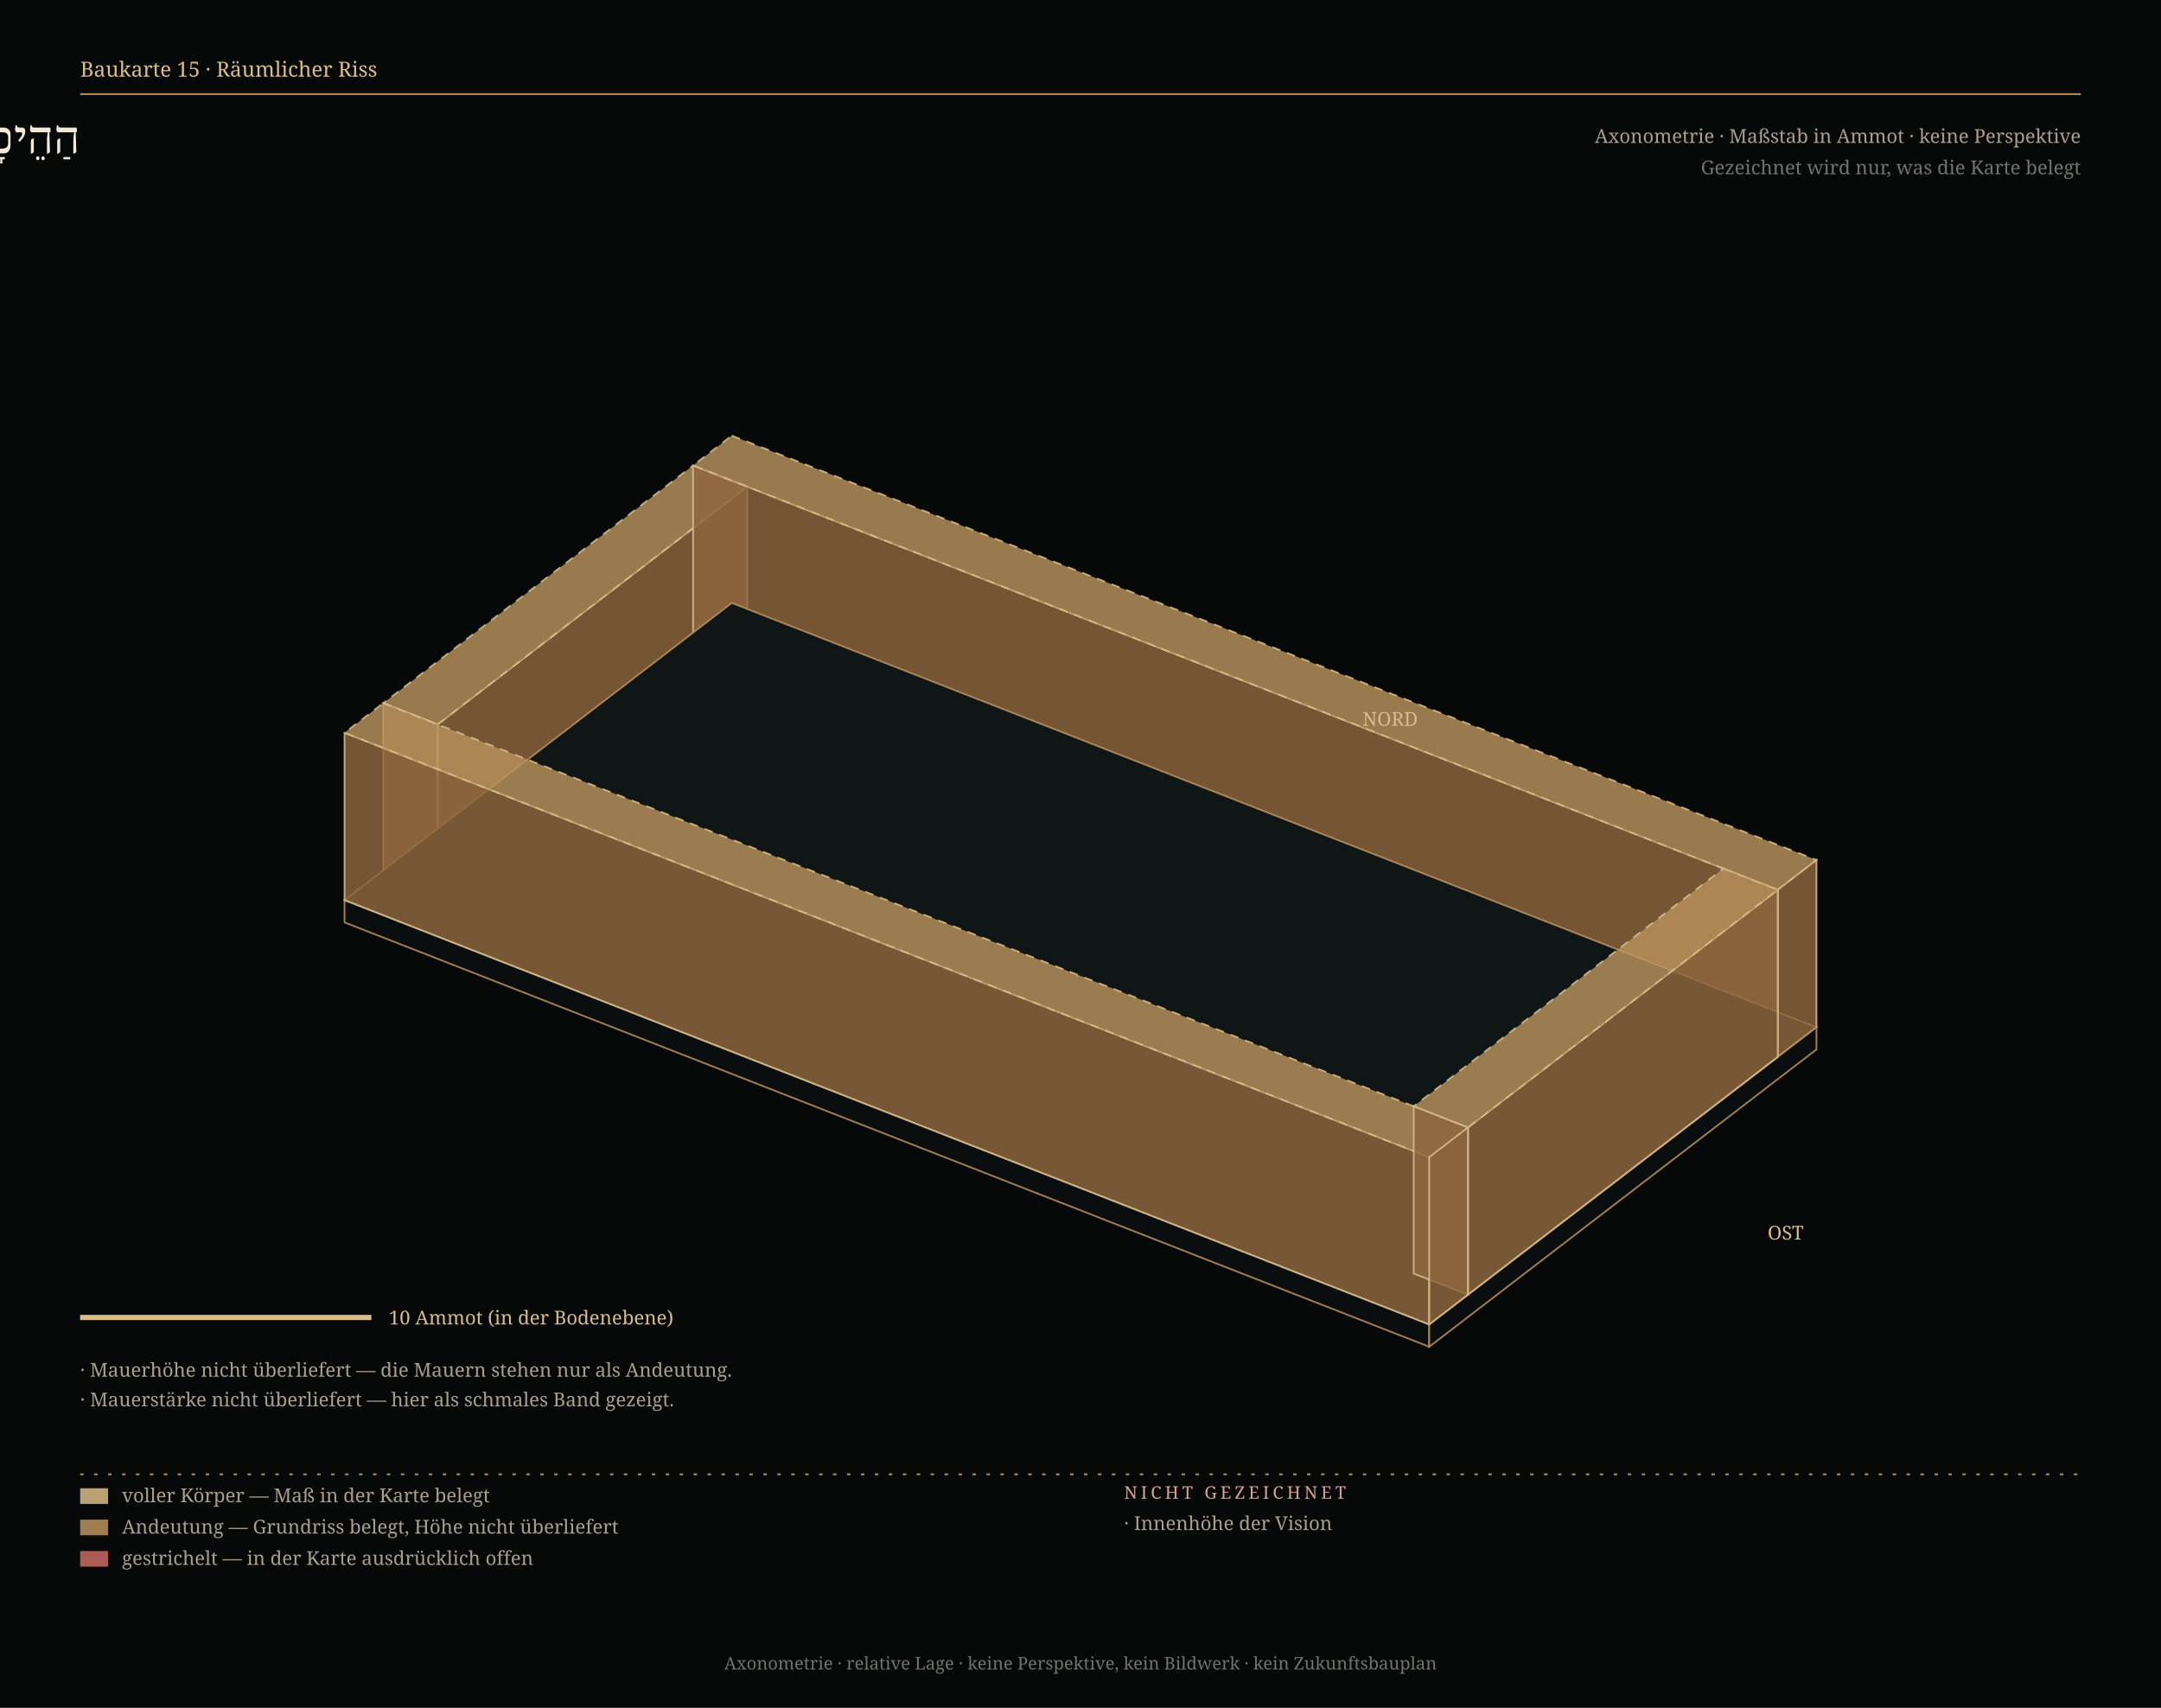
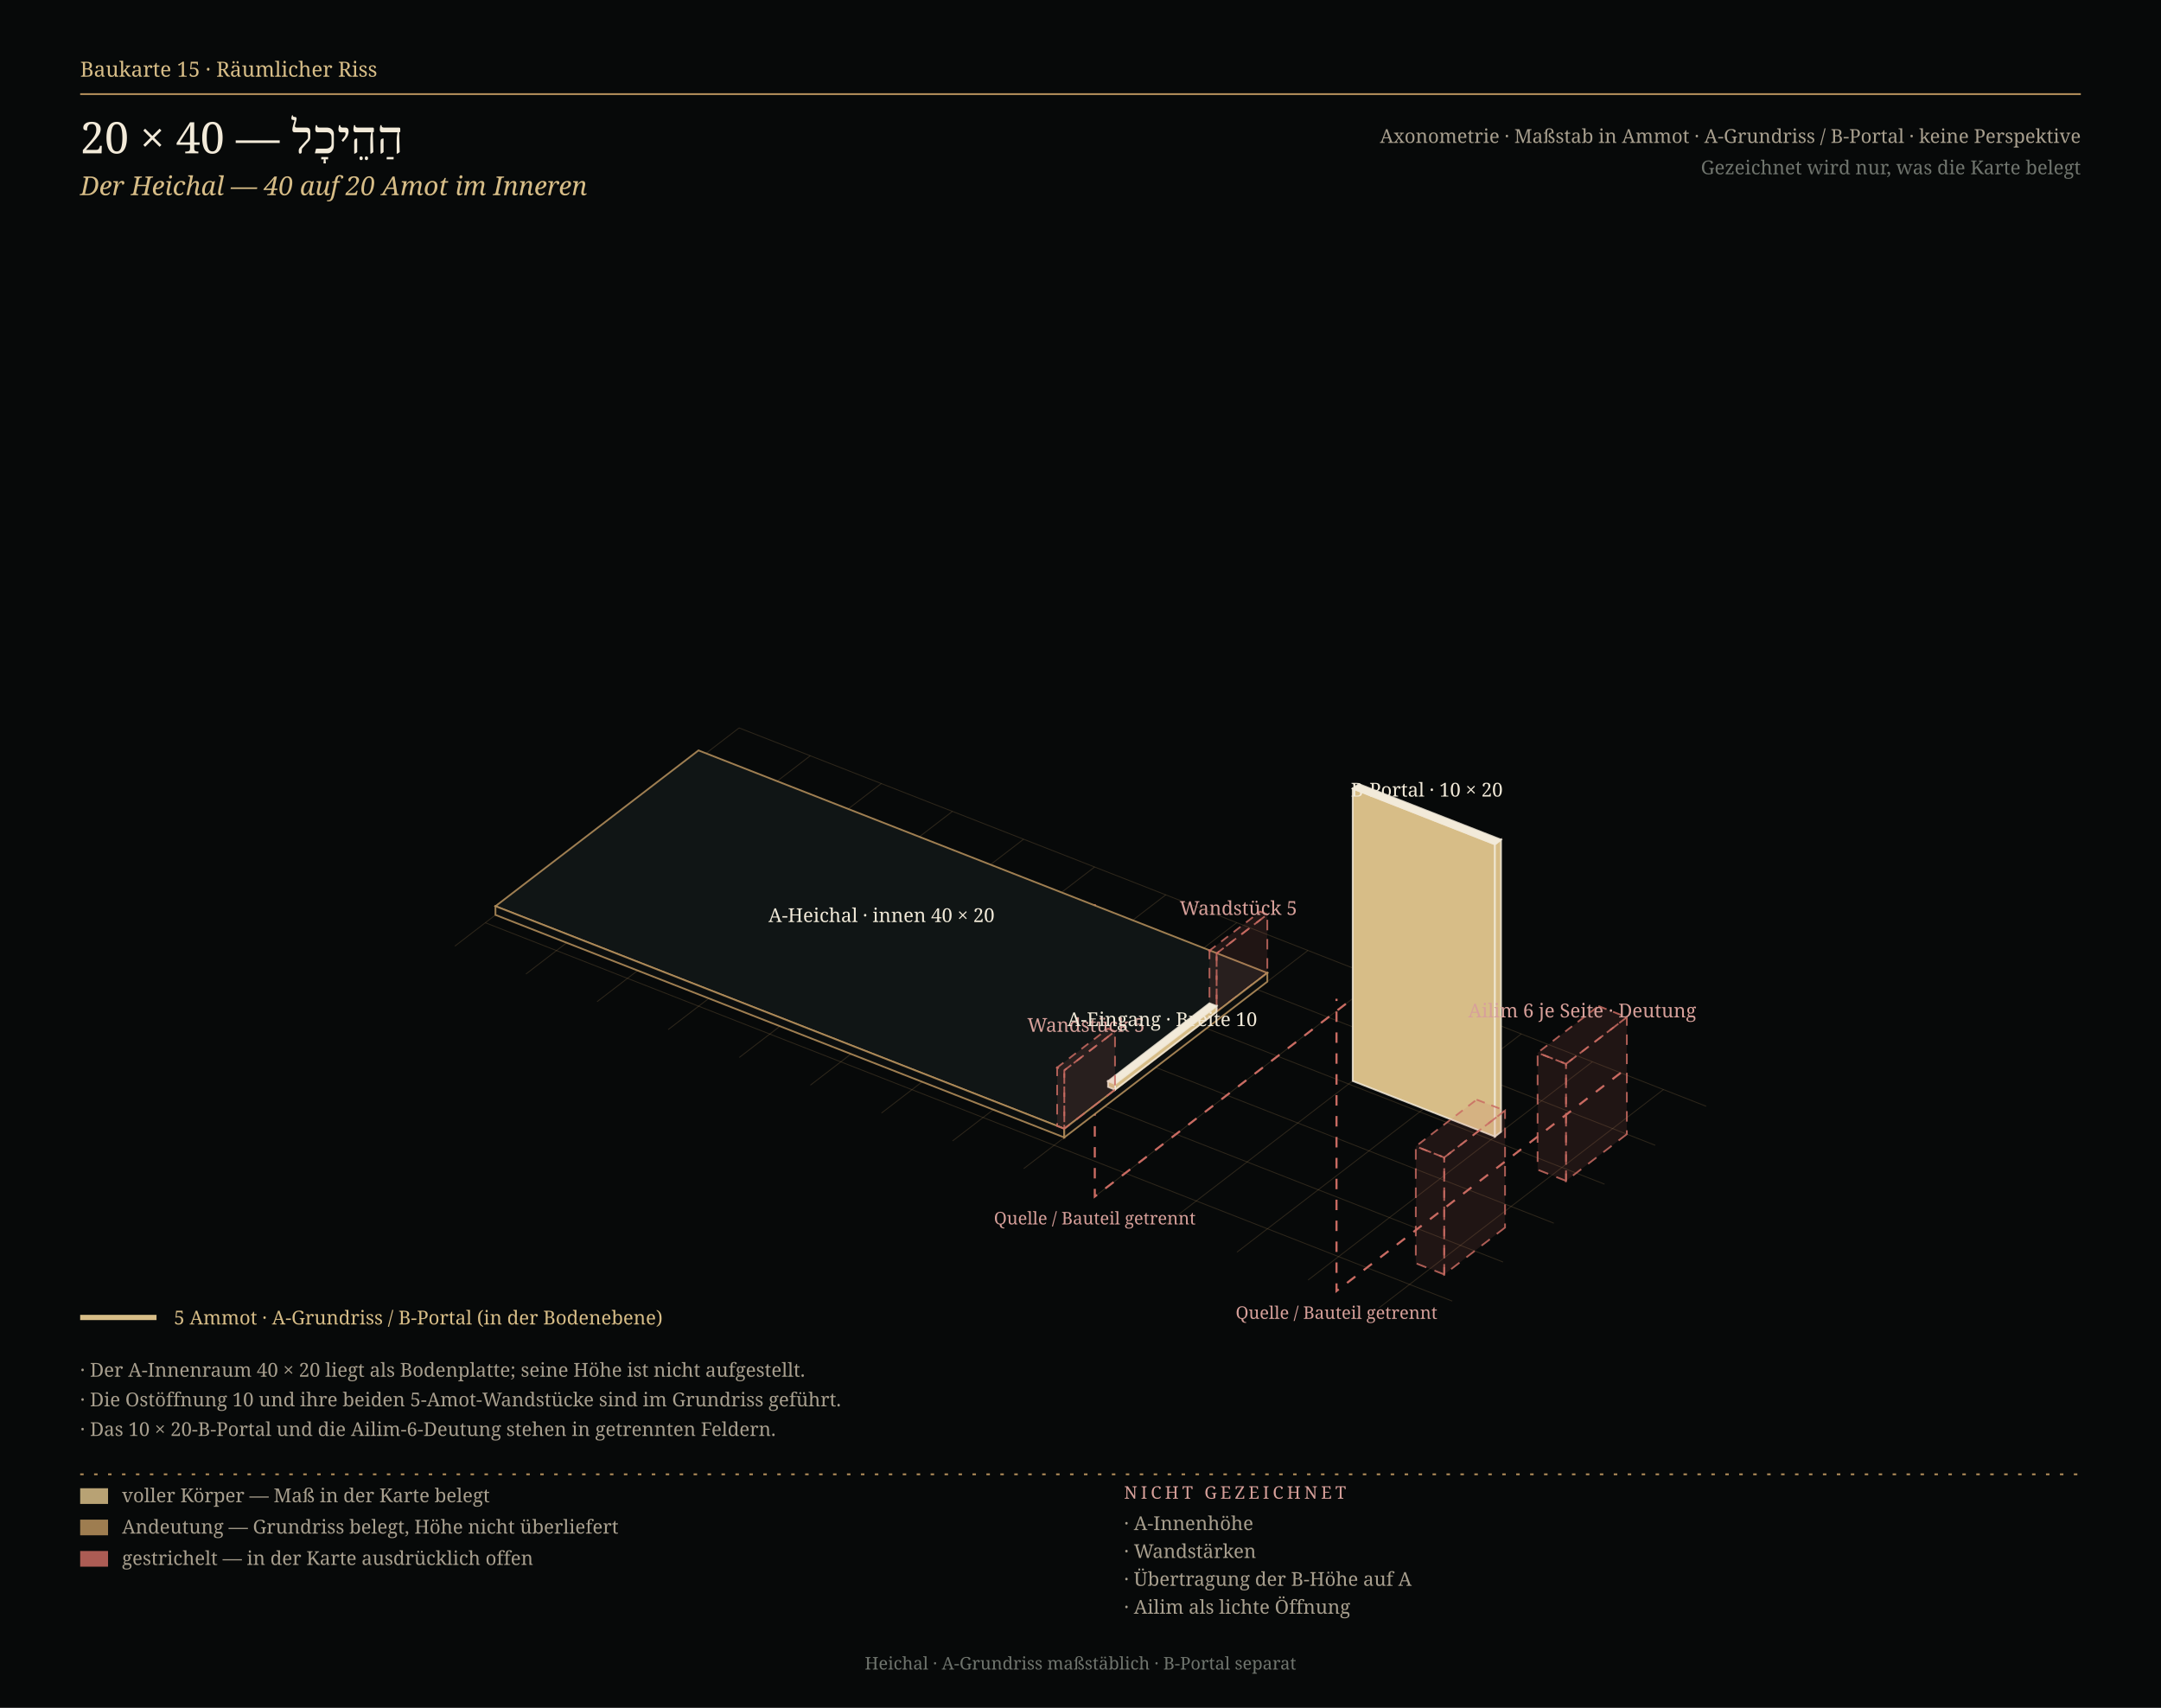
<svg xmlns="http://www.w3.org/2000/svg" viewBox="0 0 1240 980" width="100%" role="img" aria-labelledby="riss-t riss-d">
  <defs>
    <pattern id="rHatch" width="7" height="7" patternUnits="userSpaceOnUse" patternTransform="rotate(45)">
      <line x1="0" y1="0" x2="0" y2="7" stroke="#C96B62" stroke-width="1.5" opacity=".6" />
    </pattern>
    <pattern id="rHatchQ" width="8" height="8" patternUnits="userSpaceOnUse" patternTransform="rotate(45)">
      <line x1="0" y1="0" x2="0" y2="8" stroke="#6E9EAA" stroke-width="1.2" opacity=".55" />
    </pattern>
    <linearGradient id="rWall" x1="0" y1="0" x2="0" y2="1">
      <stop offset="0" stop-color="#D7BD87" />
      <stop offset="1" stop-color="#8F653D" />
    </linearGradient>
  </defs>
  <rect x="0.0" y="0.0" width="1240.0" height="980.0" fill="#070909" />
  <text x="46.0" y="44.0" fill="#D7BD87" font-family="EB Garamond, Georgia, serif" font-size="12">Baukarte 15 · Räumlicher Riss</text>
  <line x1="46.0" y1="54.0" x2="1194.0" y2="54.0" stroke="#B8925D" stroke-width="1" />
-   <text x="46.0" y="88.0" fill="#F2EAD9" font-family="Frank Ruhl Libre, Noto Serif Hebrew, serif" font-size="25" direction="rtl">הַהֵיכָל — 40 × 20</text>
-   <text x="46.0" y="112.0" fill="#D7BD87" font-family="Cormorant Garamond, Georgia, serif" font-size="15" font-style="italic" />
-   <text x="1194.0" y="82.0" fill="#A89F8E" font-family="EB Garamond, Georgia, serif" font-size="11" text-anchor="end">Axonometrie · Maßstab in Ammot · keine Perspektive</text>
+   <text x="46.0" y="88.0" fill="#F2EAD9" font-family="Frank Ruhl Libre, Noto Serif Hebrew, serif" font-size="25">הַהֵיכָל — 40 × 20</text>
+   <text x="46.0" y="112.0" fill="#D7BD87" font-family="Cormorant Garamond, Georgia, serif" font-size="15" font-style="italic">Der Heichal — 40 auf 20 Amot im Inneren</text>
+   <text x="1194.0" y="82.0" fill="#A89F8E" font-family="EB Garamond, Georgia, serif" font-size="11" text-anchor="end">Axonometrie · Maßstab in Ammot · A-Grundriss / B-Portal · keine Perspektive</text>
  <text x="1194.0" y="100.0" fill="#6F746D" font-family="EB Garamond, Georgia, serif" font-size="11" text-anchor="end">Gezeichnet wird nur, was die Karte belegt</text>
-   <line x1="419.9" y1="346.0" x2="197.7" y2="516.5" stroke="#B8925D" stroke-width=".5" opacity=".22" />
-   <line x1="575.5" y1="406.8" x2="353.3" y2="577.4" stroke="#B8925D" stroke-width=".5" opacity=".22" />
-   <line x1="731.1" y1="467.7" x2="508.9" y2="638.2" stroke="#B8925D" stroke-width=".5" opacity=".22" />
-   <line x1="886.7" y1="528.6" x2="664.5" y2="699.1" stroke="#B8925D" stroke-width=".5" opacity=".22" />
-   <line x1="1042.3" y1="589.5" x2="820.1" y2="760.0" stroke="#B8925D" stroke-width=".5" opacity=".22" />
-   <line x1="419.9" y1="346.0" x2="1042.3" y2="589.5" stroke="#B8925D" stroke-width=".5" opacity=".22" />
-   <line x1="308.8" y1="431.2" x2="931.2" y2="674.7" stroke="#B8925D" stroke-width=".5" opacity=".22" />
-   <line x1="197.7" y1="516.5" x2="820.1" y2="760.0" stroke="#B8925D" stroke-width=".5" opacity=".22" />
-   <polygon points="428.8,375.2 251.1,511.6 251.1,415.7 428.8,279.2" fill="#8F653D" fill-opacity="0.82" stroke="#D7BD87" stroke-width="1" stroke-opacity=".85" />
-   <polygon points="397.7,267.1 428.8,279.2 251.1,415.7 219.9,403.5" fill="#B8925D" fill-opacity="0.82" stroke="#D7BD87" stroke-width="1" stroke-dasharray="5 4" stroke-opacity=".85" />
-   <polygon points="1020.1,606.5 397.7,363.0 397.7,267.1 1020.1,510.6" fill="#8F653D" fill-opacity="0.82" stroke="#D7BD87" stroke-width="1" stroke-opacity=".85" />
-   <polygon points="419.9,250.0 1042.3,493.5 1020.1,510.6 397.7,267.1" fill="#B8925D" fill-opacity="0.82" stroke="#D7BD87" stroke-width="1" stroke-dasharray="5 4" stroke-opacity=".85" />
-   <polygon points="251.1,511.6 219.9,499.4 219.9,403.5 251.1,415.7" fill="#8F653D" fill-opacity="0.82" stroke="#D7BD87" stroke-width="1" stroke-opacity=".85" />
-   <polygon points="419.9,346.0 1042.3,589.5 820.1,760.0 197.7,516.5" fill="#101515" fill-opacity="1" stroke="#B8925D" stroke-width="1" stroke-opacity=".85" />
-   <polygon points="1042.3,589.5 1020.1,606.5 1020.1,510.6 1042.3,493.5" fill="#8F653D" fill-opacity="0.82" stroke="#D7BD87" stroke-width="1" stroke-opacity=".85" />
-   <polygon points="820.1,772.8 197.7,529.3 197.7,516.5 820.1,760.0" fill="#0B0E0E" fill-opacity="1" stroke="#B8925D" stroke-width="1" stroke-opacity=".85" />
-   <polygon points="820.1,760.0 197.7,516.5 197.7,420.5 820.1,664.0" fill="#8F653D" fill-opacity="0.82" stroke="#D7BD87" stroke-width="1" stroke-opacity=".85" />
-   <polygon points="219.9,403.5 842.3,647.0 820.1,664.0 197.7,420.5" fill="#B8925D" fill-opacity="0.82" stroke="#D7BD87" stroke-width="1" stroke-dasharray="5 4" stroke-opacity=".85" />
-   <polygon points="1042.3,602.2 820.1,772.8 820.1,760.0 1042.3,589.5" fill="#0B0E0E" fill-opacity="1" stroke="#B8925D" stroke-width="1" stroke-opacity=".85" />
-   <polygon points="1020.1,606.5 842.3,742.9 842.3,647.0 1020.1,510.6" fill="#8F653D" fill-opacity="0.82" stroke="#D7BD87" stroke-width="1" stroke-opacity=".85" />
-   <polygon points="988.9,498.4 1020.1,510.6 842.3,647.0 811.2,634.8" fill="#B8925D" fill-opacity="0.82" stroke="#D7BD87" stroke-width="1" stroke-dasharray="5 4" stroke-opacity=".85" />
-   <polygon points="842.3,742.9 811.2,730.8 811.2,634.8 842.3,647.0" fill="#8F653D" fill-opacity="0.82" stroke="#D7BD87" stroke-width="1" stroke-opacity=".85" />
-   <polygon points="842.3,742.9 820.1,760.0 820.1,664.0 842.3,647.0" fill="#8F653D" fill-opacity="0.82" stroke="#D7BD87" stroke-width="1" stroke-opacity=".85" />
-   <text x="797.7" y="416.5" fill="#D7BD87" font-family="Cormorant Garamond, Georgia, serif" font-size="11" text-anchor="middle">NORD</text>
-   <text x="1024.6" y="711.3" fill="#D7BD87" font-family="Cormorant Garamond, Georgia, serif" font-size="11" text-anchor="middle">OST</text>
-   <text x="46.0" y="790.0" fill="#A89F8E" font-family="EB Garamond, Georgia, serif" font-size="11">· Mauerhöhe nicht überliefert — die Mauern stehen nur als Andeutung.</text>
-   <text x="46.0" y="807.0" fill="#A89F8E" font-family="EB Garamond, Georgia, serif" font-size="11">· Mauerstärke nicht überliefert — hier als schmales Band gezeigt.</text>
-   <line x1="46" y1="756" x2="213.084" y2="756" stroke="#D7BD87" stroke-width="3" />
-   <text x="223.1" y="760.0" fill="#D7BD87" font-family="EB Garamond, Georgia, serif" font-size="11">10 Ammot (in der Bodenebene)</text>
+   <line x1="424.1" y1="417.7" x2="261.0" y2="542.9" stroke="#B8925D" stroke-width=".5" opacity=".22" />
+   <line x1="464.9" y1="433.7" x2="301.8" y2="558.9" stroke="#B8925D" stroke-width=".5" opacity=".22" />
+   <line x1="505.7" y1="449.6" x2="342.6" y2="574.8" stroke="#B8925D" stroke-width=".5" opacity=".22" />
+   <line x1="546.5" y1="465.6" x2="383.4" y2="590.8" stroke="#B8925D" stroke-width=".5" opacity=".22" />
+   <line x1="587.3" y1="481.6" x2="424.2" y2="606.8" stroke="#B8925D" stroke-width=".5" opacity=".22" />
+   <line x1="628.1" y1="497.5" x2="465.0" y2="622.7" stroke="#B8925D" stroke-width=".5" opacity=".22" />
+   <line x1="668.9" y1="513.5" x2="505.8" y2="638.7" stroke="#B8925D" stroke-width=".5" opacity=".22" />
+   <line x1="709.7" y1="529.4" x2="546.6" y2="654.7" stroke="#B8925D" stroke-width=".5" opacity=".22" />
+   <line x1="750.5" y1="545.4" x2="587.4" y2="670.6" stroke="#B8925D" stroke-width=".5" opacity=".22" />
+   <line x1="791.3" y1="561.4" x2="628.2" y2="686.6" stroke="#B8925D" stroke-width=".5" opacity=".22" />
+   <line x1="832.1" y1="577.3" x2="669.0" y2="702.5" stroke="#B8925D" stroke-width=".5" opacity=".22" />
+   <line x1="872.9" y1="593.3" x2="709.8" y2="718.5" stroke="#B8925D" stroke-width=".5" opacity=".22" />
+   <line x1="913.7" y1="609.3" x2="750.6" y2="734.5" stroke="#B8925D" stroke-width=".5" opacity=".22" />
+   <line x1="954.5" y1="625.2" x2="791.4" y2="750.4" stroke="#B8925D" stroke-width=".5" opacity=".22" />
+   <line x1="424.1" y1="417.7" x2="979.0" y2="634.8" stroke="#B8925D" stroke-width=".5" opacity=".22" />
+   <line x1="395.0" y1="440.1" x2="949.8" y2="657.2" stroke="#B8925D" stroke-width=".5" opacity=".22" />
+   <line x1="365.9" y1="462.4" x2="920.7" y2="679.5" stroke="#B8925D" stroke-width=".5" opacity=".22" />
+   <line x1="336.8" y1="484.8" x2="891.6" y2="701.9" stroke="#B8925D" stroke-width=".5" opacity=".22" />
+   <line x1="307.6" y1="507.2" x2="862.5" y2="724.2" stroke="#B8925D" stroke-width=".5" opacity=".22" />
+   <line x1="278.5" y1="529.5" x2="833.3" y2="746.6" stroke="#B8925D" stroke-width=".5" opacity=".22" />
+   <polyline points="791.3,561.4 628.2,686.6 628.2,518.9" fill="none" stroke="#C96B62" stroke-width="1.2" stroke-dasharray="6 6" />
+   <text x="628.2" y="702.6" fill="#D7A09A" font-family="EB Garamond, Georgia, serif" font-size="10" text-anchor="middle">Quelle / Bauteil getrennt</text>
+   <polyline points="930.0,615.6 766.9,740.8 766.9,573.1" fill="none" stroke="#C96B62" stroke-width="1.2" stroke-dasharray="6 6" />
+   <text x="766.9" y="756.8" fill="#D7A09A" font-family="EB Garamond, Georgia, serif" font-size="10" text-anchor="middle">Quelle / Bauteil getrennt</text>
+   <polygon points="400.8,430.6 727.2,558.3 610.7,647.7 284.3,520.0" fill="#101515" fill-opacity="1" stroke="#B8925D" stroke-width="1" stroke-opacity=".85" />
+   <polygon points="727.2,558.3 698.1,580.6 698.1,547.1 727.2,524.7" fill="#C96B62" fill-opacity="0.13" stroke="#C96B62" stroke-width="1" stroke-dasharray="6 5" stroke-opacity=".85" />
+   <polygon points="610.7,652.7 284.3,525.0 284.3,520.0 610.7,647.7" fill="#0B0E0E" fill-opacity="1" stroke="#B8925D" stroke-width="1" stroke-opacity=".85" />
+   <polygon points="723.1,523.1 727.2,524.7 698.1,547.1 694.0,545.5" fill="#C96B62" fill-opacity="0.13" stroke="#C96B62" stroke-width="1" stroke-dasharray="5 4" stroke-opacity=".85" />
+   <polygon points="698.1,580.6 694.0,579.0 694.0,545.5 698.1,547.1" fill="#C96B62" fill-opacity="0.13" stroke="#C96B62" stroke-width="1" stroke-dasharray="6 5" stroke-opacity=".85" />
+   <polygon points="727.2,563.3 610.7,652.7 610.7,647.7 727.2,558.3" fill="#0B0E0E" fill-opacity="1" stroke="#B8925D" stroke-width="1" stroke-opacity=".85" />
+   <polygon points="694.0,575.7 698.1,577.3 639.8,622.0 635.8,620.4" fill="#F2EAD9" fill-opacity="1" stroke="#F2EAD9" stroke-width="1" stroke-opacity=".85" />
+   <polygon points="698.1,580.6 639.8,625.3 639.8,622.0 698.1,577.3" fill="#D7BD87" fill-opacity="1" stroke="#F2EAD9" stroke-width="1" stroke-opacity=".85" />
+   <polygon points="639.8,625.3 635.8,623.7 635.8,620.4 639.8,622.0" fill="#D7BD87" fill-opacity="1" stroke="#F2EAD9" stroke-width="1" stroke-opacity=".85" />
+   <polygon points="639.8,625.3 610.7,647.7 610.7,614.2 639.8,591.8" fill="#C96B62" fill-opacity="0.13" stroke="#C96B62" stroke-width="1" stroke-dasharray="6 5" stroke-opacity=".85" />
+   <polygon points="635.8,590.2 639.8,591.8 610.7,614.2 606.6,612.6" fill="#C96B62" fill-opacity="0.13" stroke="#C96B62" stroke-width="1" stroke-dasharray="5 4" stroke-opacity=".85" />
+   <polygon points="610.7,647.7 606.6,646.1 606.6,612.6 610.7,614.2" fill="#C96B62" fill-opacity="0.13" stroke="#C96B62" stroke-width="1" stroke-dasharray="6 5" stroke-opacity=".85" />
+   <polygon points="857.8,652.2 776.2,620.3 776.2,452.5 857.8,484.5" fill="#D7BD87" fill-opacity="1" stroke="#F2EAD9" stroke-width="1" stroke-opacity=".85" />
+   <polygon points="933.5,650.8 898.6,677.6 898.6,610.5 933.5,583.7" fill="#C96B62" fill-opacity="0.13" stroke="#C96B62" stroke-width="1" stroke-dasharray="6 5" stroke-opacity=".85" />
+   <polygon points="861.3,649.5 857.8,652.2 857.8,484.5 861.3,481.8" fill="#D7BD87" fill-opacity="1" stroke="#F2EAD9" stroke-width="1" stroke-opacity=".85" />
+   <polygon points="898.6,677.6 882.3,671.2 882.3,604.1 898.6,610.5" fill="#C96B62" fill-opacity="0.13" stroke="#C96B62" stroke-width="1" stroke-dasharray="6 5" stroke-opacity=".85" />
+   <polygon points="917.2,577.3 933.5,583.7 898.6,610.5 882.3,604.1" fill="#C96B62" fill-opacity="0.13" stroke="#C96B62" stroke-width="1" stroke-dasharray="5 4" stroke-opacity=".85" />
+   <polygon points="779.7,449.9 861.3,481.8 857.8,484.5 776.2,452.5" fill="#F2EAD9" fill-opacity="1" stroke="#F2EAD9" stroke-width="1" stroke-opacity=".85" />
+   <polygon points="863.6,704.4 828.7,731.3 828.7,664.2 863.6,637.3" fill="#C96B62" fill-opacity="0.13" stroke="#C96B62" stroke-width="1" stroke-dasharray="6 5" stroke-opacity=".85" />
+   <polygon points="828.7,731.3 812.4,724.9 812.4,657.8 828.7,664.2" fill="#C96B62" fill-opacity="0.13" stroke="#C96B62" stroke-width="1" stroke-dasharray="6 5" stroke-opacity=".85" />
+   <polygon points="847.3,631.0 863.6,637.3 828.7,664.2 812.4,657.8" fill="#C96B62" fill-opacity="0.13" stroke="#C96B62" stroke-width="1" stroke-dasharray="5 4" stroke-opacity=".85" />
+   <text x="505.8" y="529.1" fill="#F2EAD9" font-family="EB Garamond, Georgia, serif" font-size="11" text-anchor="middle">A-Heichal · innen 40 × 20</text>
+   <text x="710.6" y="525.0" fill="#D7A09A" font-family="EB Garamond, Georgia, serif" font-size="11" text-anchor="middle">Wandstück 5</text>
+   <text x="623.2" y="592.1" fill="#D7A09A" font-family="EB Garamond, Georgia, serif" font-size="11" text-anchor="middle">Wandstück 5</text>
+   <text x="666.9" y="588.8" fill="#F2EAD9" font-family="EB Garamond, Georgia, serif" font-size="11" text-anchor="middle">A-Eingang · Breite 10</text>
+   <text x="818.7" y="457.1" fill="#F2EAD9" font-family="EB Garamond, Georgia, serif" font-size="11" text-anchor="middle">B-Portal · 10 × 20</text>
+   <text x="907.9" y="583.8" fill="#D7A09A" font-family="EB Garamond, Georgia, serif" font-size="11" text-anchor="middle">Ailim 6 je Seite · Deutung</text>
+   <text x="46.0" y="790.0" fill="#A89F8E" font-family="EB Garamond, Georgia, serif" font-size="11">· Der A-Innenraum 40 × 20 liegt als Bodenplatte; seine Höhe ist nicht aufgestellt.</text>
+   <text x="46.0" y="807.0" fill="#A89F8E" font-family="EB Garamond, Georgia, serif" font-size="11">· Die Ostöffnung 10 und ihre beiden 5-Amot-Wandstücke sind im Grundriss geführt.</text>
+   <text x="46.0" y="824.0" fill="#A89F8E" font-family="EB Garamond, Georgia, serif" font-size="11">· Das 10 × 20-B-Portal und die Ailim-6-Deutung stehen in getrennten Feldern.</text>
+   <line x1="46" y1="756" x2="89.809" y2="756" stroke="#D7BD87" stroke-width="3" />
+   <text x="99.8" y="760.0" fill="#D7BD87" font-family="EB Garamond, Georgia, serif" font-size="11">5 Ammot · A-Grundriss / B-Portal (in der Bodenebene)</text>
  <line x1="46.0" y1="846.0" x2="1194.0" y2="846.0" stroke="#B8925D" stroke-width="1" stroke-dasharray="2 6" />
  <rect x="46.0" y="854.0" width="16.0" height="9.0" fill="#D7BD87" opacity=".85" />
  <text x="70.0" y="862.0" fill="#A89F8E" font-family="EB Garamond, Georgia, serif" font-size="11">voller Körper — Maß in der Karte belegt</text>
  <rect x="46.0" y="872.0" width="16.0" height="9.0" fill="#B8925D" opacity=".85" />
  <text x="70.0" y="880.0" fill="#A89F8E" font-family="EB Garamond, Georgia, serif" font-size="11">Andeutung — Grundriss belegt, Höhe nicht überliefert</text>
  <rect x="46.0" y="890.0" width="16.0" height="9.0" fill="#C96B62" opacity=".85" />
  <text x="70.0" y="898.0" fill="#A89F8E" font-family="EB Garamond, Georgia, serif" font-size="11">gestrichelt — in der Karte ausdrücklich offen</text>
  <text x="645.0" y="860.0" fill="#D7A09A" font-family="EB Garamond, Georgia, serif" font-size="10" letter-spacing="2">NICHT GEZEICHNET</text>
-   <text x="645.0" y="878.0" fill="#A89F8E" font-family="EB Garamond, Georgia, serif" font-size="11">· Innenhöhe der Vision</text>
-   <text x="620.0" y="958.0" fill="#6F746D" font-family="EB Garamond, Georgia, serif" font-size="10" text-anchor="middle">Axonometrie · relative Lage · keine Perspektive, kein Bildwerk · kein Zukunftsbauplan</text>
+   <text x="645.0" y="878.0" fill="#A89F8E" font-family="EB Garamond, Georgia, serif" font-size="11">· A-Innenhöhe</text>
+   <text x="645.0" y="894.0" fill="#A89F8E" font-family="EB Garamond, Georgia, serif" font-size="11">· Wandstärken</text>
+   <text x="645.0" y="910.0" fill="#A89F8E" font-family="EB Garamond, Georgia, serif" font-size="11">· Übertragung der B-Höhe auf A</text>
+   <text x="645.0" y="926.0" fill="#A89F8E" font-family="EB Garamond, Georgia, serif" font-size="11">· Ailim als lichte Öffnung</text>
+   <text x="620.0" y="958.0" fill="#6F746D" font-family="EB Garamond, Georgia, serif" font-size="10" text-anchor="middle">Heichal · A-Grundriss maßstäblich · B-Portal separat</text>
</svg>
